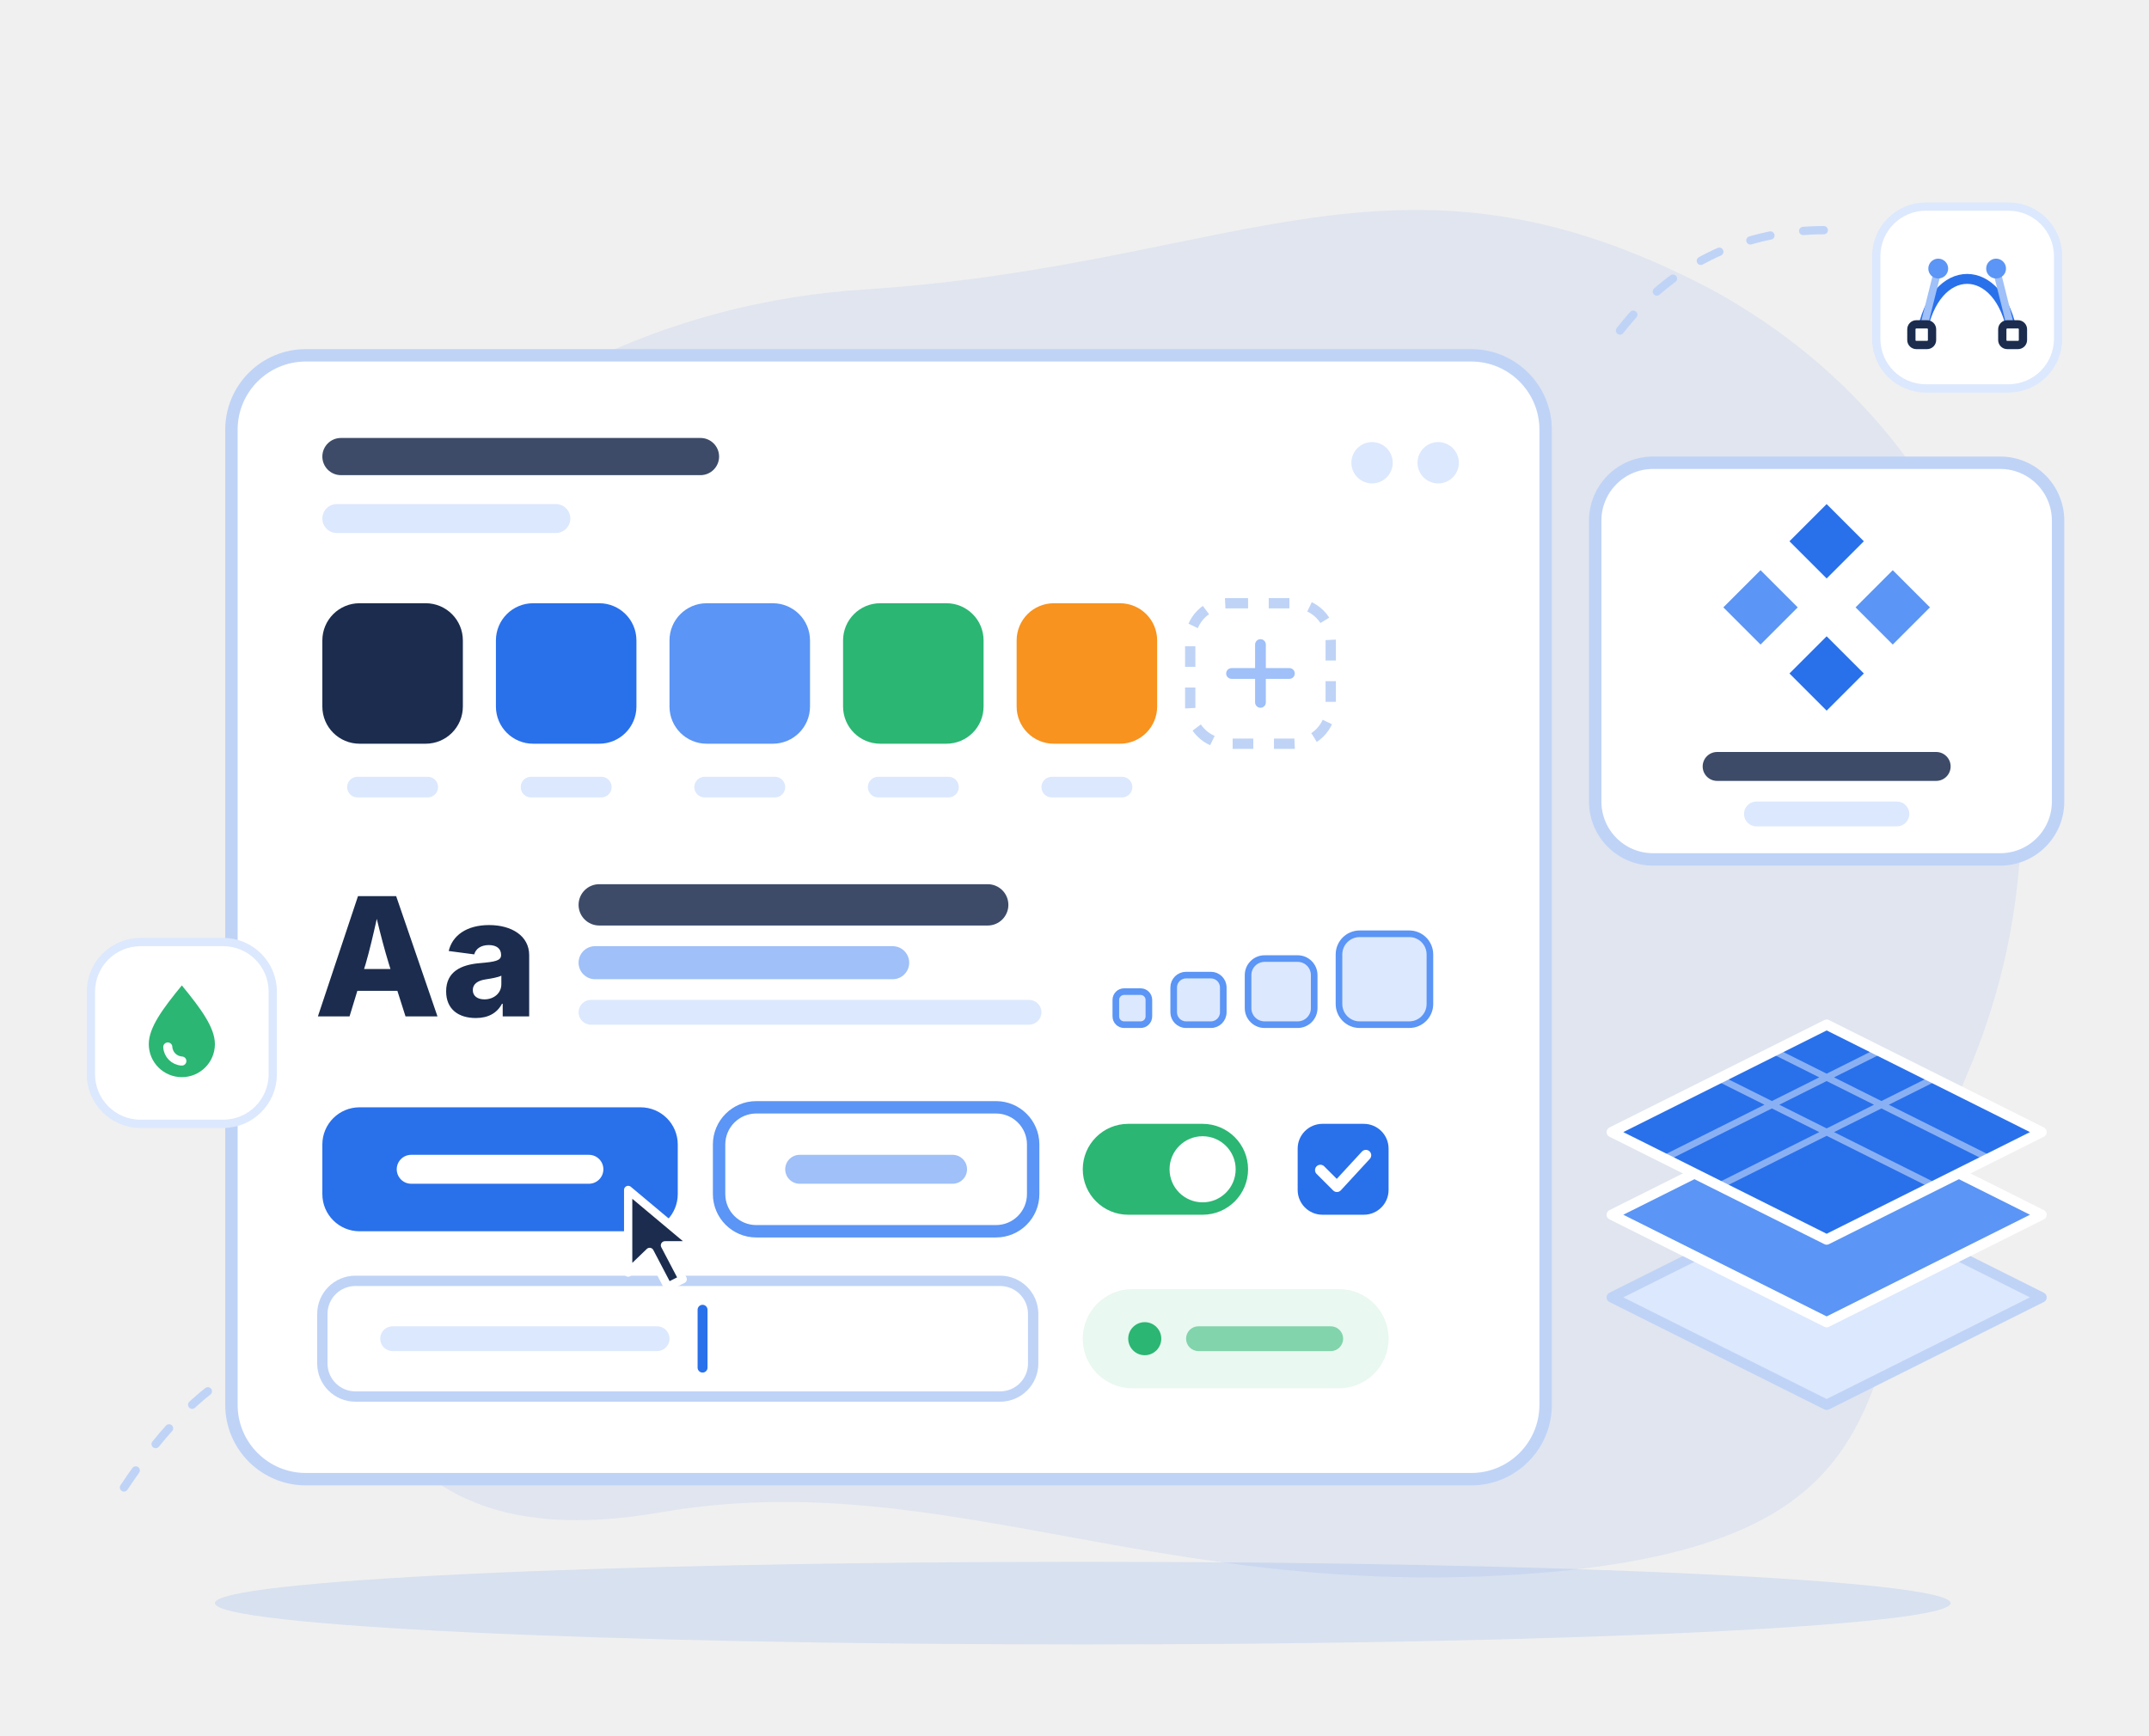
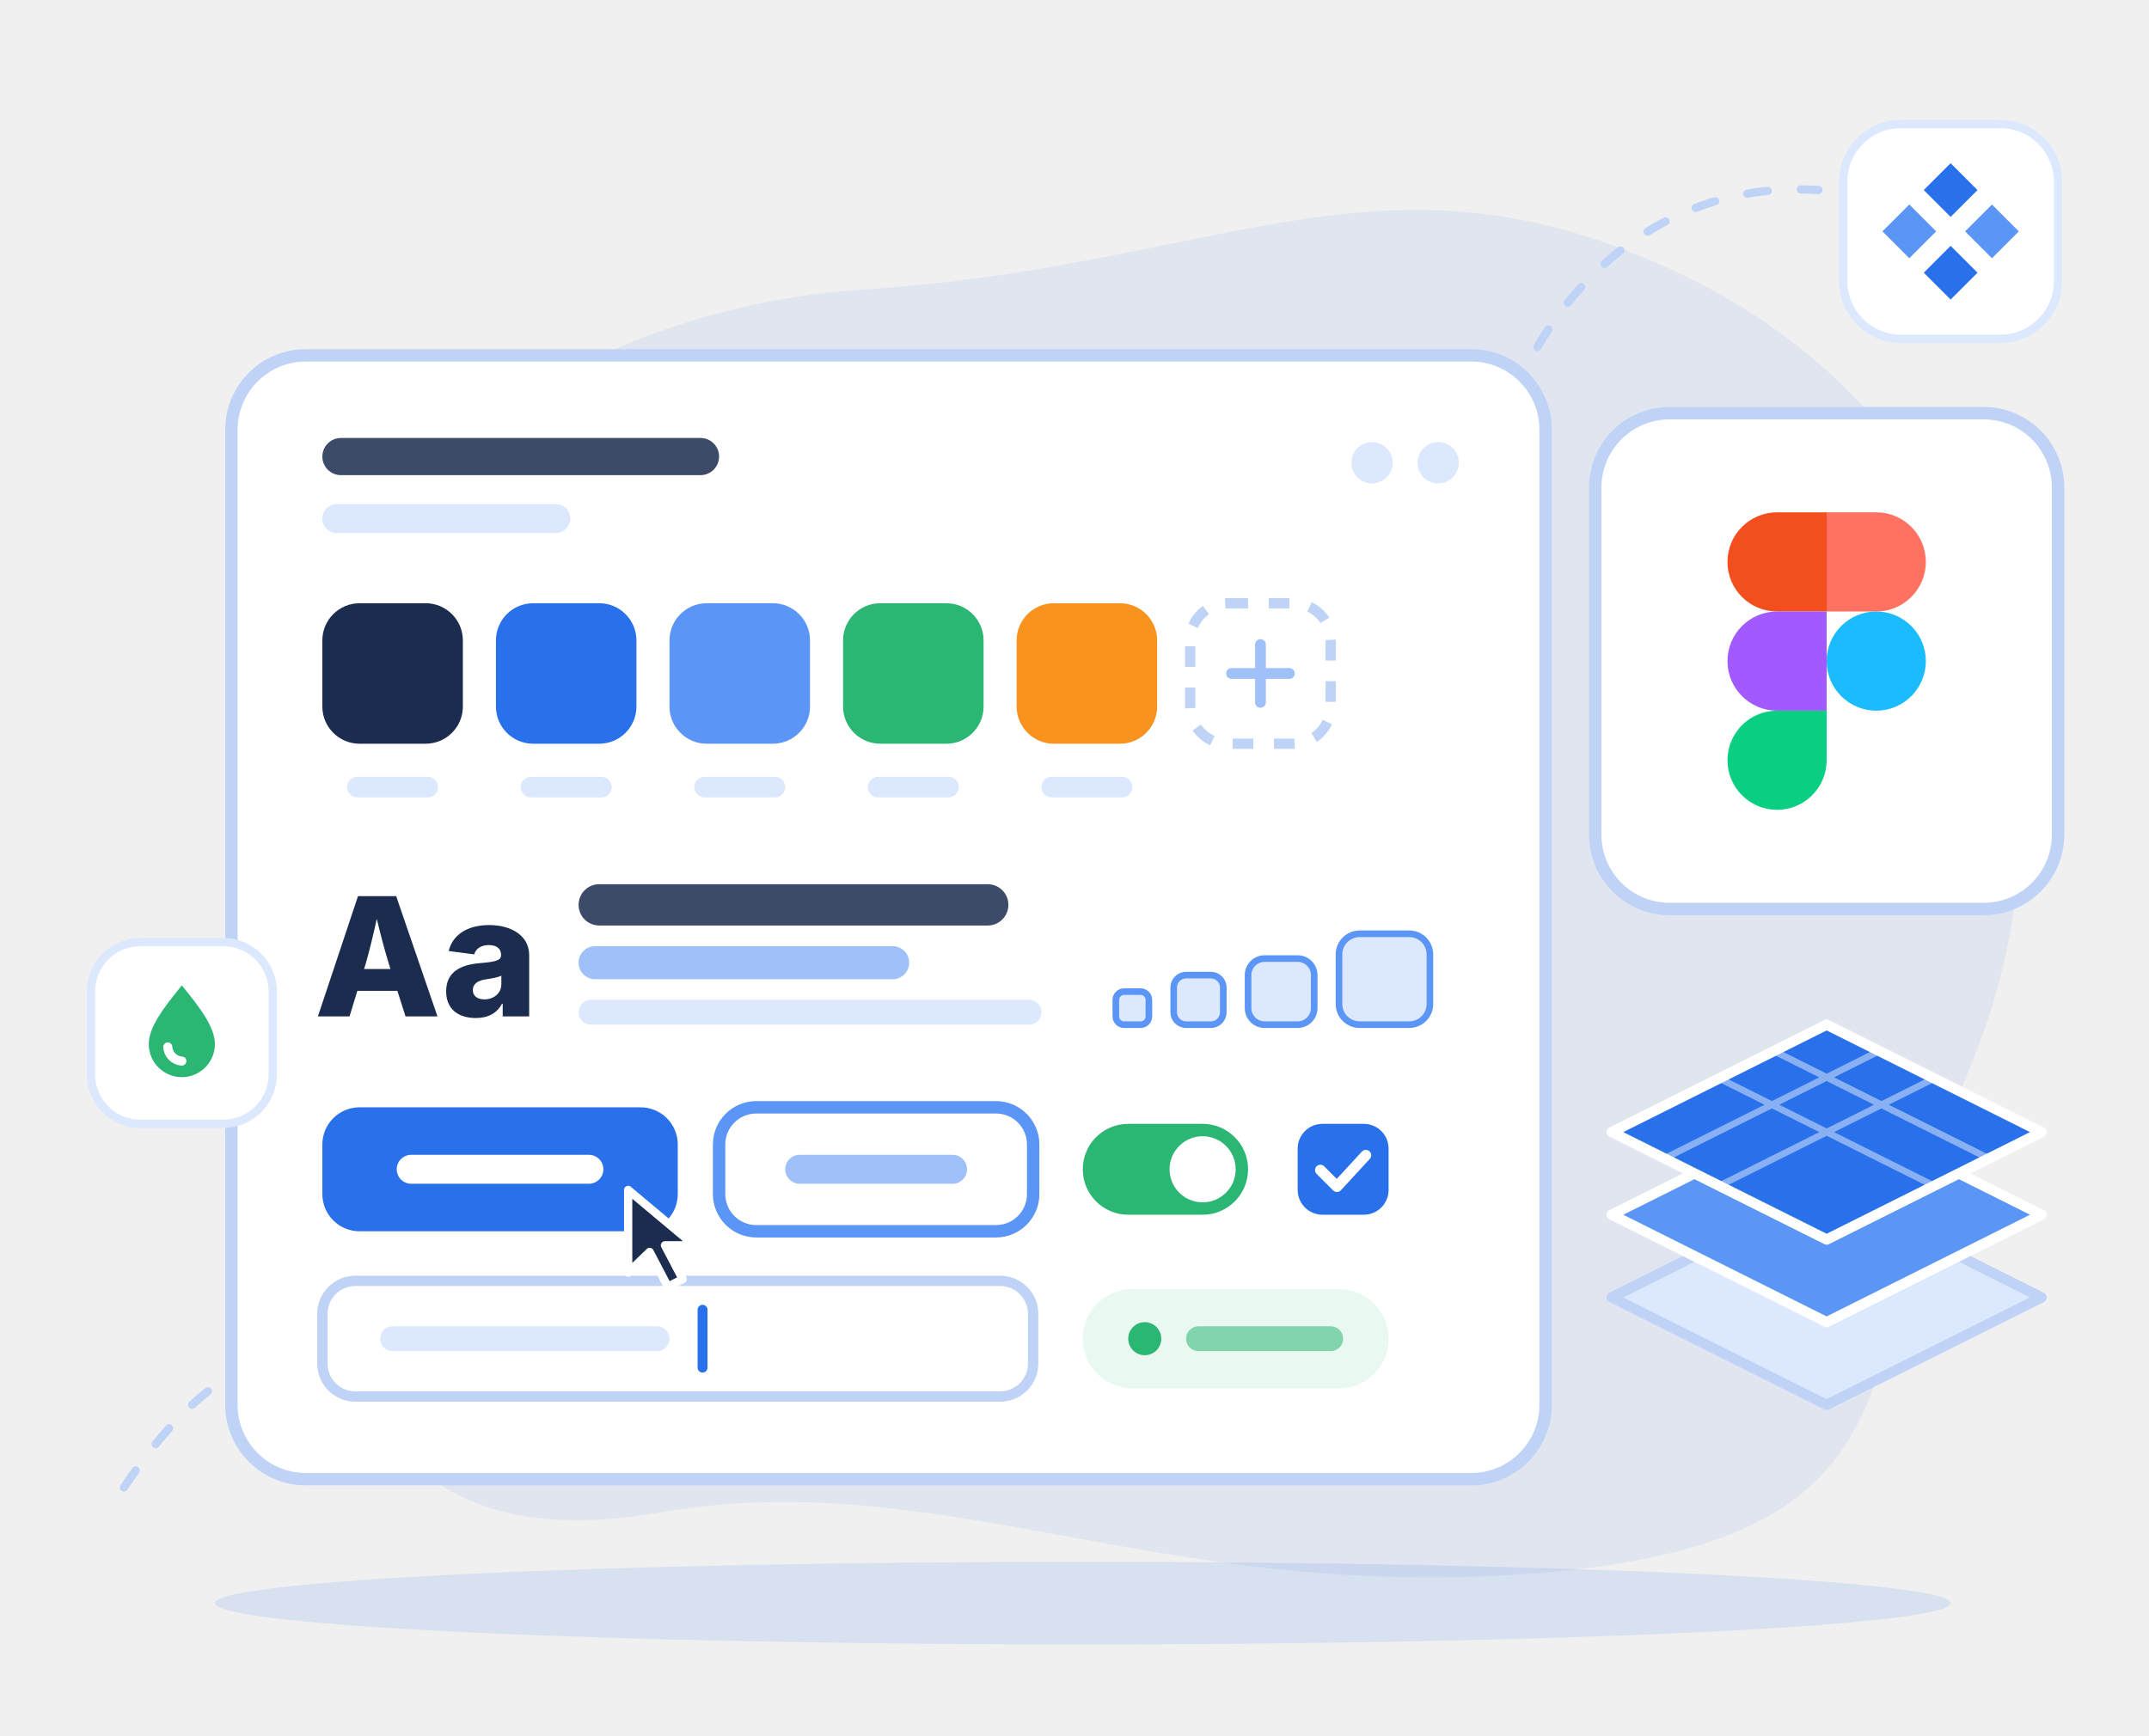
<svg xmlns="http://www.w3.org/2000/svg" viewBox="0 0 520 420">
  <path d="M60 240C40 160 110 76 210 70c90-6 128-40 204 0 70 38 92 120 62 190-28 66-6 110-96 120-96 10-150-26-220-14-80 14-82-50-100-126z" fill="rgba(41,112,235,0.08)" />
  <ellipse cx="262" cy="388" rx="210" ry="10" fill="rgba(41,112,235,0.12)" />
  <path d="M30 360c20-30 40-40 70-30" fill="none" stroke="#BFD3F7" stroke-width="2" stroke-linecap="round" stroke-dasharray="5 8" />
-   <path d="M392 80c14-18 34-26 56-24" fill="none" stroke="#BFD3F7" stroke-width="2" stroke-linecap="round" stroke-dasharray="5 8" />
+   <path d="M372 84c14-24 38-40 68-38" fill="none" stroke="#BFD3F7" stroke-width="2" stroke-linecap="round" stroke-dasharray="5 8" />
  <rect x="56" y="86" width="318" height="272" rx="18" fill="#fff" stroke="#BFD3F7" stroke-width="3" />
  <rect x="78" y="106" width="96" height="9" rx="4.5" fill="#1B2C4E" opacity=".85" />
  <rect x="78" y="122" width="60" height="7" rx="3.5" fill="#DCE8FD" />
  <circle cx="332" cy="112" r="5" fill="#DCE8FD" />
  <circle cx="348" cy="112" r="5" fill="#DCE8FD" />
  <rect x="78" y="146" width="34" height="34" rx="9" fill="#1B2C4E" />
  <rect x="120" y="146" width="34" height="34" rx="9" fill="#2970EB" />
  <rect x="162" y="146" width="34" height="34" rx="9" fill="#5B95F5" />
  <rect x="204" y="146" width="34" height="34" rx="9" fill="#2BB673" />
  <rect x="246" y="146" width="34" height="34" rx="9" fill="#F7931E" />
  <rect x="288" y="146" width="34" height="34" rx="9" fill="none" stroke="#BFD3F7" stroke-width="2.5" stroke-dasharray="5 5" />
  <path d="M305 156v14M298 163h14" fill="none" stroke="#9FC0F8" stroke-width="2.6" stroke-linecap="round" />
  <rect x="84" y="188" width="22" height="5" rx="2.5" fill="#DCE8FD" />
  <rect x="126" y="188" width="22" height="5" rx="2.5" fill="#DCE8FD" />
  <rect x="168" y="188" width="22" height="5" rx="2.5" fill="#DCE8FD" />
  <rect x="210" y="188" width="22" height="5" rx="2.5" fill="#DCE8FD" />
  <rect x="252" y="188" width="22" height="5" rx="2.5" fill="#DCE8FD" />
  <text x="76" y="246" font-family="Inter,Arial,Helvetica,sans-serif" font-size="40" font-weight="800" fill="#1B2C4E">Aa</text>
  <rect x="140" y="214" width="104" height="10" rx="5" fill="#1B2C4E" opacity=".85" />
  <rect x="140" y="229" width="80" height="8" rx="4" fill="#9FC0F8" />
  <rect x="140" y="242" width="112" height="6" rx="3" fill="#DCE8FD" />
  <rect x="270" y="240" width="8" height="8" rx="2" fill="#DCE8FD" stroke="#5B95F5" stroke-width="1.6" />
  <rect x="284" y="236" width="12" height="12" rx="3" fill="#DCE8FD" stroke="#5B95F5" stroke-width="1.6" />
  <rect x="302" y="232" width="16" height="16" rx="4" fill="#DCE8FD" stroke="#5B95F5" stroke-width="1.6" />
  <rect x="324" y="226" width="22" height="22" rx="5" fill="#DCE8FD" stroke="#5B95F5" stroke-width="1.6" />
  <rect x="78" y="268" width="86" height="30" rx="9" fill="#2970EB" />
  <rect x="96" y="279.5" width="50" height="7" rx="3.5" fill="#fff" />
  <rect x="174" y="268" width="76" height="30" rx="9" fill="#fff" stroke="#5B95F5" stroke-width="3" />
  <rect x="190" y="279.5" width="44" height="7" rx="3.5" fill="#9FC0F8" />
  <rect x="262" y="272" width="40" height="22" rx="11" fill="#2BB673" />
  <circle cx="291" cy="283" r="8" fill="#fff" />
  <rect x="314" y="272" width="22" height="22" rx="6" fill="#2970EB" />
  <path d="M319.5 283.2l4 4 7-7.6" fill="none" stroke="#fff" stroke-width="2.6" stroke-linecap="round" stroke-linejoin="round" />
  <rect x="78" y="310" width="172" height="28" rx="8" fill="#fff" stroke="#BFD3F7" stroke-width="2.5" />
  <rect x="92" y="321" width="70" height="6" rx="3" fill="#DCE8FD" />
  <path d="M170 317v14" fill="none" stroke="#2970EB" stroke-width="2.4" stroke-linecap="round" />
  <rect x="262" y="312" width="74" height="24" rx="12" fill="#E9F8F0" />
  <circle cx="277" cy="324" r="4" fill="#2BB673" />
  <rect x="287" y="321" width="38" height="6" rx="3" fill="#2BB673" opacity=".55" />
  <g transform="translate(152 288)">
    <path d="M0 0v20l5.2-5 4.4 8.4 3.6-1.8-4.3-8.2H16z" fill="#1B2C4E" stroke="#fff" stroke-width="2" stroke-linejoin="round" />
  </g>
-   <rect x="386" y="112" width="112" height="96" rx="14" fill="#fff" stroke="#BFD3F7" stroke-width="3" />
-   <path d="M442 122l9 9-9 9-9-9z" fill="#2970EB" />
-   <path d="M458 138l9 9-9 9-9-9z" fill="#5B95F5" />
-   <path d="M442 154l9 9-9 9-9-9z" fill="#2970EB" />
-   <path d="M426 138l9 9-9 9-9-9z" fill="#5B95F5" />
-   <rect x="412" y="182" width="60" height="7" rx="3.5" fill="#1B2C4E" opacity=".85" />
-   <rect x="422" y="194" width="40" height="6" rx="3" fill="#DCE8FD" />
+   <rect x="386" y="100" width="112" height="120" rx="18" fill="#fff" stroke="#BFD3F7" stroke-width="3" />
+   <path d="M442 124h-12a12 12 0 0 0 0 24h12z" fill="#F24E1E" />
+   <path d="M442 124h12a12 12 0 0 1 0 24h-12z" fill="#FF7262" />
+   <path d="M442 148h-12a12 12 0 0 0 0 24h12z" fill="#A259FF" />
+   <circle cx="454" cy="160" r="12" fill="#1ABCFE" />
+   <path d="M442 172h-12a12 12 0 1 0 12 12z" fill="#0ACF83" />
  <path d="M442 288l52 26-52 26-52-26z" fill="#DCE8FD" stroke="#BFD3F7" stroke-width="2.5" stroke-linejoin="round" />
  <path d="M442 268l52 26-52 26-52-26z" fill="#5B95F5" stroke="#fff" stroke-width="2.5" stroke-linejoin="round" />
  <path d="M442 248l52 26-52 26-52-26z" fill="#2970EB" stroke="#fff" stroke-width="2.5" stroke-linejoin="round" />
  <path d="M416 261l52 26M429.5 254.5l52 26M468 261l-52 26M454.5 254.5l-52 26" fill="none" stroke="#fff" stroke-width="1.6" stroke-linecap="round" opacity=".45" />
-   <g transform="translate(454 50)">
-     <rect width="44" height="44" rx="12" fill="#fff" stroke="#DCE8FD" stroke-width="2" />
-     <path d="M11 31C14 13 30 13 33 31" fill="none" stroke="#2970EB" stroke-width="2.4" stroke-linecap="round" />
-     <path d="M11 31L15 15M33 31L29 15" fill="none" stroke="#9FC0F8" stroke-width="1.8" stroke-linecap="round" />
-     <circle cx="15" cy="15" r="2.4" fill="#5B95F5" />
-     <circle cx="29" cy="15" r="2.4" fill="#5B95F5" />
-     <rect x="8.5" y="28.5" width="5" height="5" rx="1.2" fill="#fff" stroke="#1B2C4E" stroke-width="2" />
-     <rect x="30.5" y="28.5" width="5" height="5" rx="1.2" fill="#fff" stroke="#1B2C4E" stroke-width="2" />
+   <g transform="translate(446 30)">
+     <rect width="52" height="52" rx="14" fill="#fff" stroke="#DCE8FD" stroke-width="2" />
+     <path d="M26 9.5l6.5 6.5-6.5 6.5-6.5-6.5z" fill="#2970EB" />
+     <path d="M36 19.5l6.5 6.5-6.5 6.5-6.5-6.5z" fill="#5B95F5" />
+     <path d="M26 29.5l6.5 6.5-6.5 6.5-6.5-6.5z" fill="#2970EB" />
+     <path d="M16 19.5l6.5 6.5-6.5 6.5-6.5-6.5z" fill="#5B95F5" />
  </g>
  <g transform="translate(22 228)">
    <rect width="44" height="44" rx="12" fill="#fff" stroke="#DCE8FD" stroke-width="2" />
    <path d="M22 10.5c-4.6 5.6-8 10.2-8 14.2a8 8 0 0 0 16 0c0-4-3.4-8.6-8-14.2z" fill="#2BB673" />
    <path d="M18.6 25.4a3.6 3.6 0 0 0 3.4 3.4" fill="none" stroke="#fff" stroke-width="2.2" stroke-linecap="round" />
  </g>
</svg>
